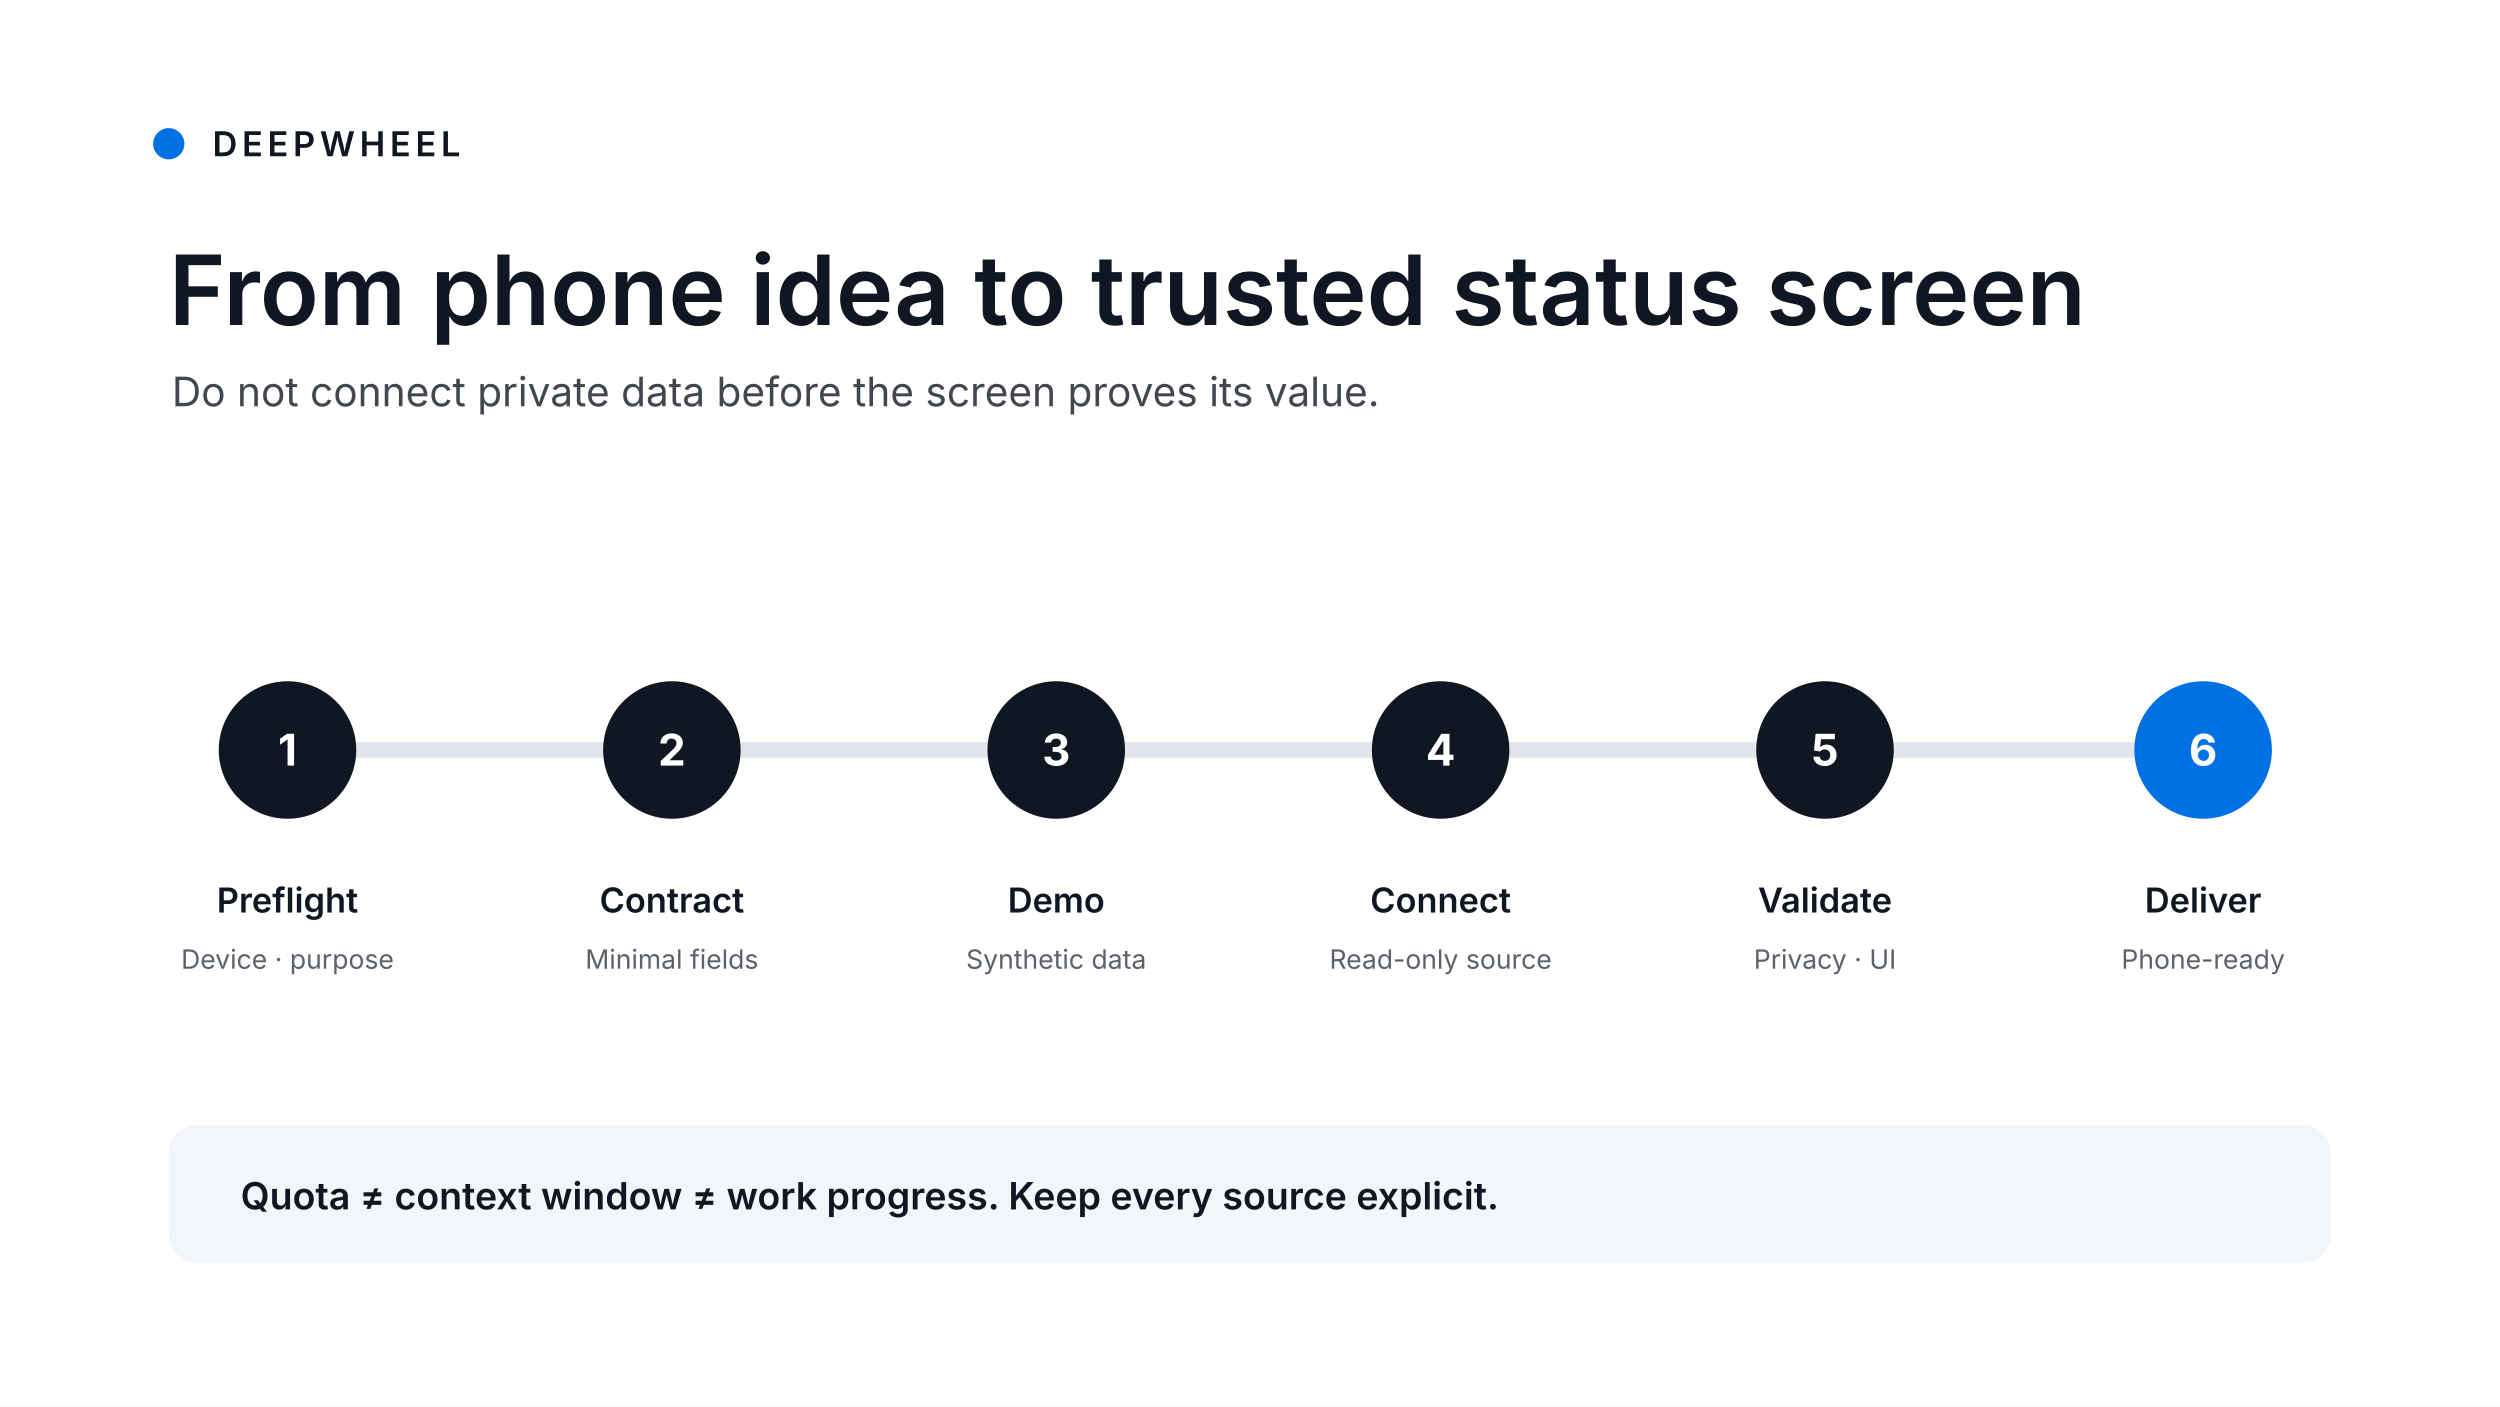
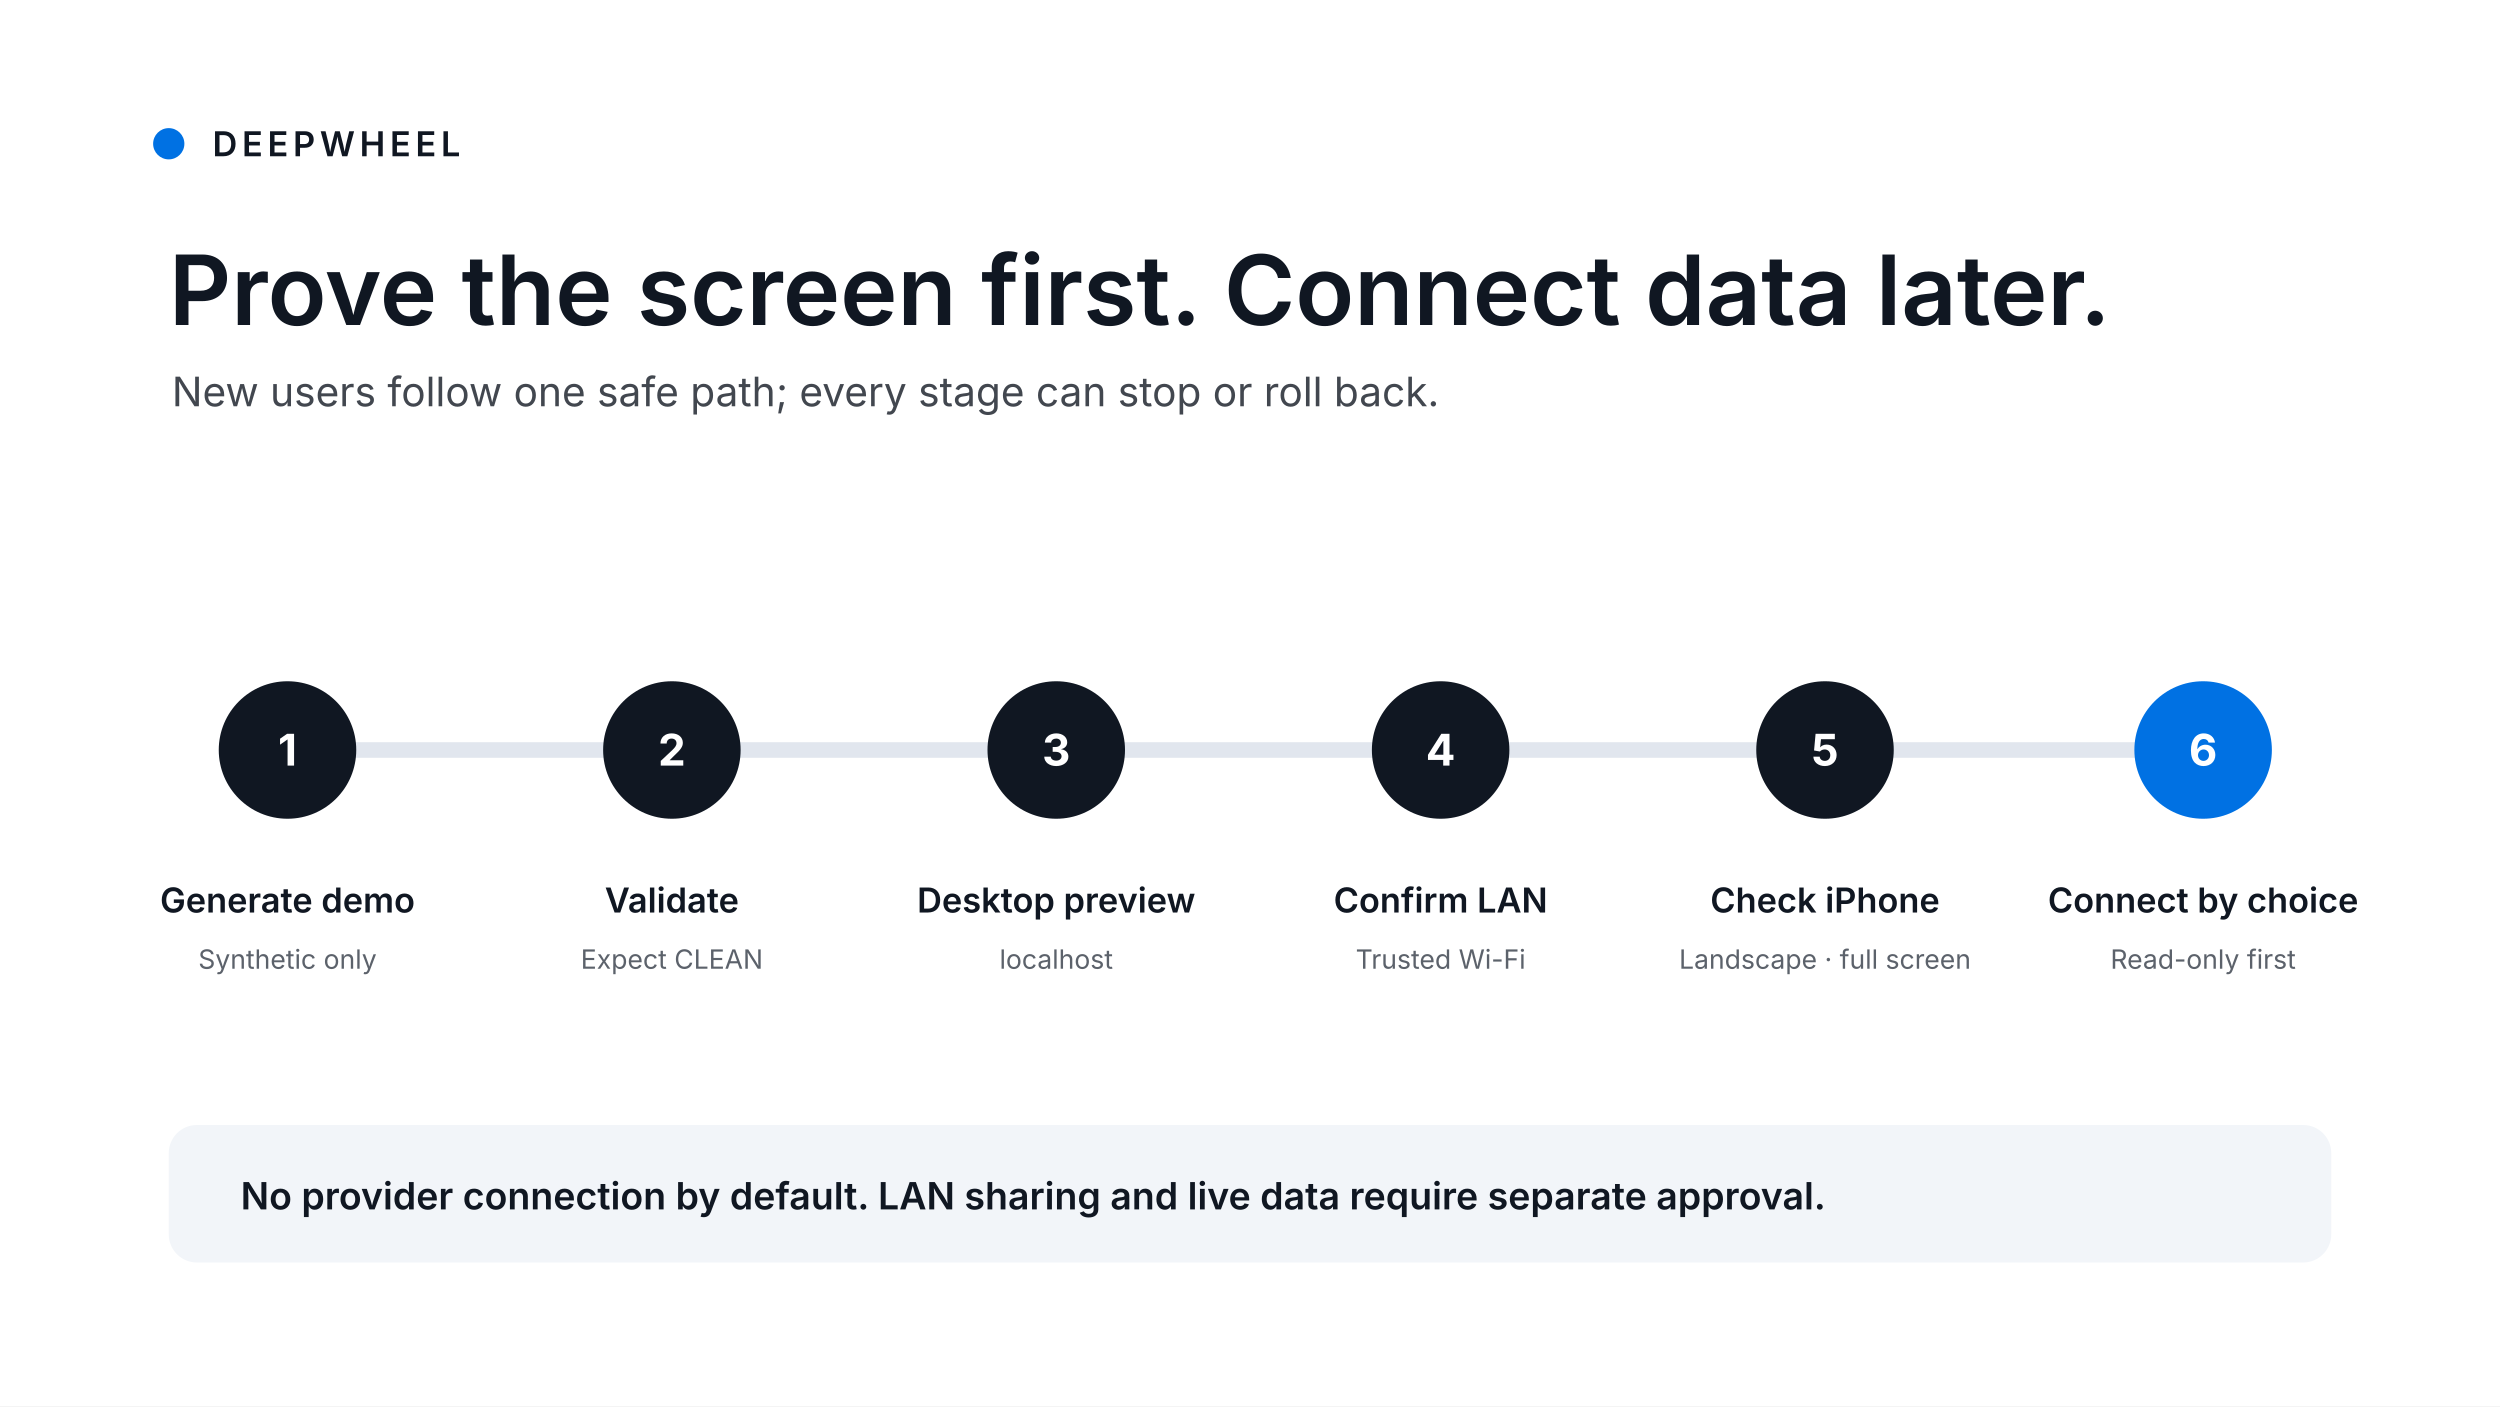
<svg xmlns="http://www.w3.org/2000/svg" width="1600" height="900" viewBox="0 0 1600 900" role="img" aria-labelledby="title desc">
  <rect width="1600" height="900" fill="#FFFFFF" />
  <circle cx="108" cy="92" r="10" fill="#0071E3" />
  <text x="136" y="100" fill="#101722" font-family="Avenir Next, Inter, sans-serif" font-size="22" font-weight="600" letter-spacing="3">DEEPWHEEL</text>
-   <text x="108" y="208" fill="#101722" font-family="Avenir Next, Inter, sans-serif" font-size="62" font-weight="600">From phone idea to trusted status screen</text>
-   <text x="110" y="260" fill="#42474F" font-family="Avenir Next, Inter, sans-serif" font-size="26">Do not connect private data before the screen proves its value.</text>
+   <text x="108" y="208" fill="#101722" font-family="Avenir Next, Inter, sans-serif" font-size="62" font-weight="600">Prove the screen first. Connect data later.</text>
+   <text x="110" y="260" fill="#42474F" font-family="Avenir Next, Inter, sans-serif" font-size="26">New users follow one safe path; every stage can stop or roll back.</text>
  <path d="M184 480 H1410" stroke="#E1E6EE" stroke-width="10" stroke-linecap="round" />
  <g font-family="Avenir Next, Inter, sans-serif">
    <g transform="translate(184 480)">
      <circle r="44" fill="#101722" />
      <text y="10" text-anchor="middle" fill="#FFFFFF" font-size="28" font-weight="700">1</text>
-       <text y="104" text-anchor="middle" fill="#101722" font-size="22" font-weight="600">Preflight</text>
-       <text y="140" text-anchor="middle" fill="#5C626B" font-size="17">Device · purpose</text>
+       <text y="104" text-anchor="middle" fill="#101722" font-size="22" font-weight="600">Generate demo</text>
+       <text y="140" text-anchor="middle" fill="#5C626B" font-size="17">Synthetic only</text>
    </g>
    <g transform="translate(430 480)">
      <circle r="44" fill="#101722" />
      <text y="10" text-anchor="middle" fill="#FFFFFF" font-size="28" font-weight="700">2</text>
-       <text y="104" text-anchor="middle" fill="#101722" font-size="22" font-weight="600">Contract</text>
-       <text y="140" text-anchor="middle" fill="#5C626B" font-size="17">Minimal fields</text>
+       <text y="104" text-anchor="middle" fill="#101722" font-size="22" font-weight="600">Validate</text>
+       <text y="140" text-anchor="middle" fill="#5C626B" font-size="17">Expect CLEAN</text>
    </g>
    <g transform="translate(676 480)">
      <circle r="44" fill="#101722" />
      <text y="10" text-anchor="middle" fill="#FFFFFF" font-size="28" font-weight="700">3</text>
-       <text y="104" text-anchor="middle" fill="#101722" font-size="22" font-weight="600">Demo</text>
-       <text y="140" text-anchor="middle" fill="#5C626B" font-size="17">Synthetic data</text>
+       <text y="104" text-anchor="middle" fill="#101722" font-size="22" font-weight="600">Desktop preview</text>
+       <text y="140" text-anchor="middle" fill="#5C626B" font-size="17">localhost</text>
    </g>
    <g transform="translate(922 480)">
      <circle r="44" fill="#101722" />
      <text y="10" text-anchor="middle" fill="#FFFFFF" font-size="28" font-weight="700">4</text>
-       <text y="104" text-anchor="middle" fill="#101722" font-size="22" font-weight="600">Connect</text>
-       <text y="140" text-anchor="middle" fill="#5C626B" font-size="17">Read-only source</text>
+       <text y="104" text-anchor="middle" fill="#101722" font-size="22" font-weight="600">Confirm LAN</text>
+       <text y="140" text-anchor="middle" fill="#5C626B" font-size="17">Trusted Wi-Fi</text>
    </g>
    <g transform="translate(1168 480)">
      <circle r="44" fill="#101722" />
      <text y="10" text-anchor="middle" fill="#FFFFFF" font-size="28" font-weight="700">5</text>
-       <text y="104" text-anchor="middle" fill="#101722" font-size="22" font-weight="600">Validate</text>
-       <text y="140" text-anchor="middle" fill="#5C626B" font-size="17">Privacy · UI</text>
+       <text y="104" text-anchor="middle" fill="#101722" font-size="22" font-weight="600">Check iPhone</text>
+       <text y="140" text-anchor="middle" fill="#5C626B" font-size="17">Landscape · full screen</text>
    </g>
    <g transform="translate(1410 480)">
      <circle r="44" fill="#0071E3" />
      <text y="10" text-anchor="middle" fill="#FFFFFF" font-size="28" font-weight="700">6</text>
-       <text y="104" text-anchor="middle" fill="#101722" font-size="22" font-weight="600">Deliver</text>
-       <text y="140" text-anchor="middle" fill="#5C626B" font-size="17">Phone-ready</text>
+       <text y="104" text-anchor="middle" fill="#101722" font-size="22" font-weight="600">Connect by choice</text>
+       <text y="140" text-anchor="middle" fill="#5C626B" font-size="17">Read-only first</text>
    </g>
  </g>
  <rect x="108" y="720" width="1384" height="88" rx="18" fill="#F2F5F9" />
-   <text x="154" y="774" fill="#101722" font-family="Avenir Next, Inter, sans-serif" font-size="24" font-weight="600">Quota ≠ context window ≠ work progress. Keep every source explicit.</text>
+   <text x="154" y="774" fill="#101722" font-family="Avenir Next, Inter, sans-serif" font-size="24" font-weight="600">No provider connection by default. LAN sharing and live data require separate approval.</text>
</svg>
